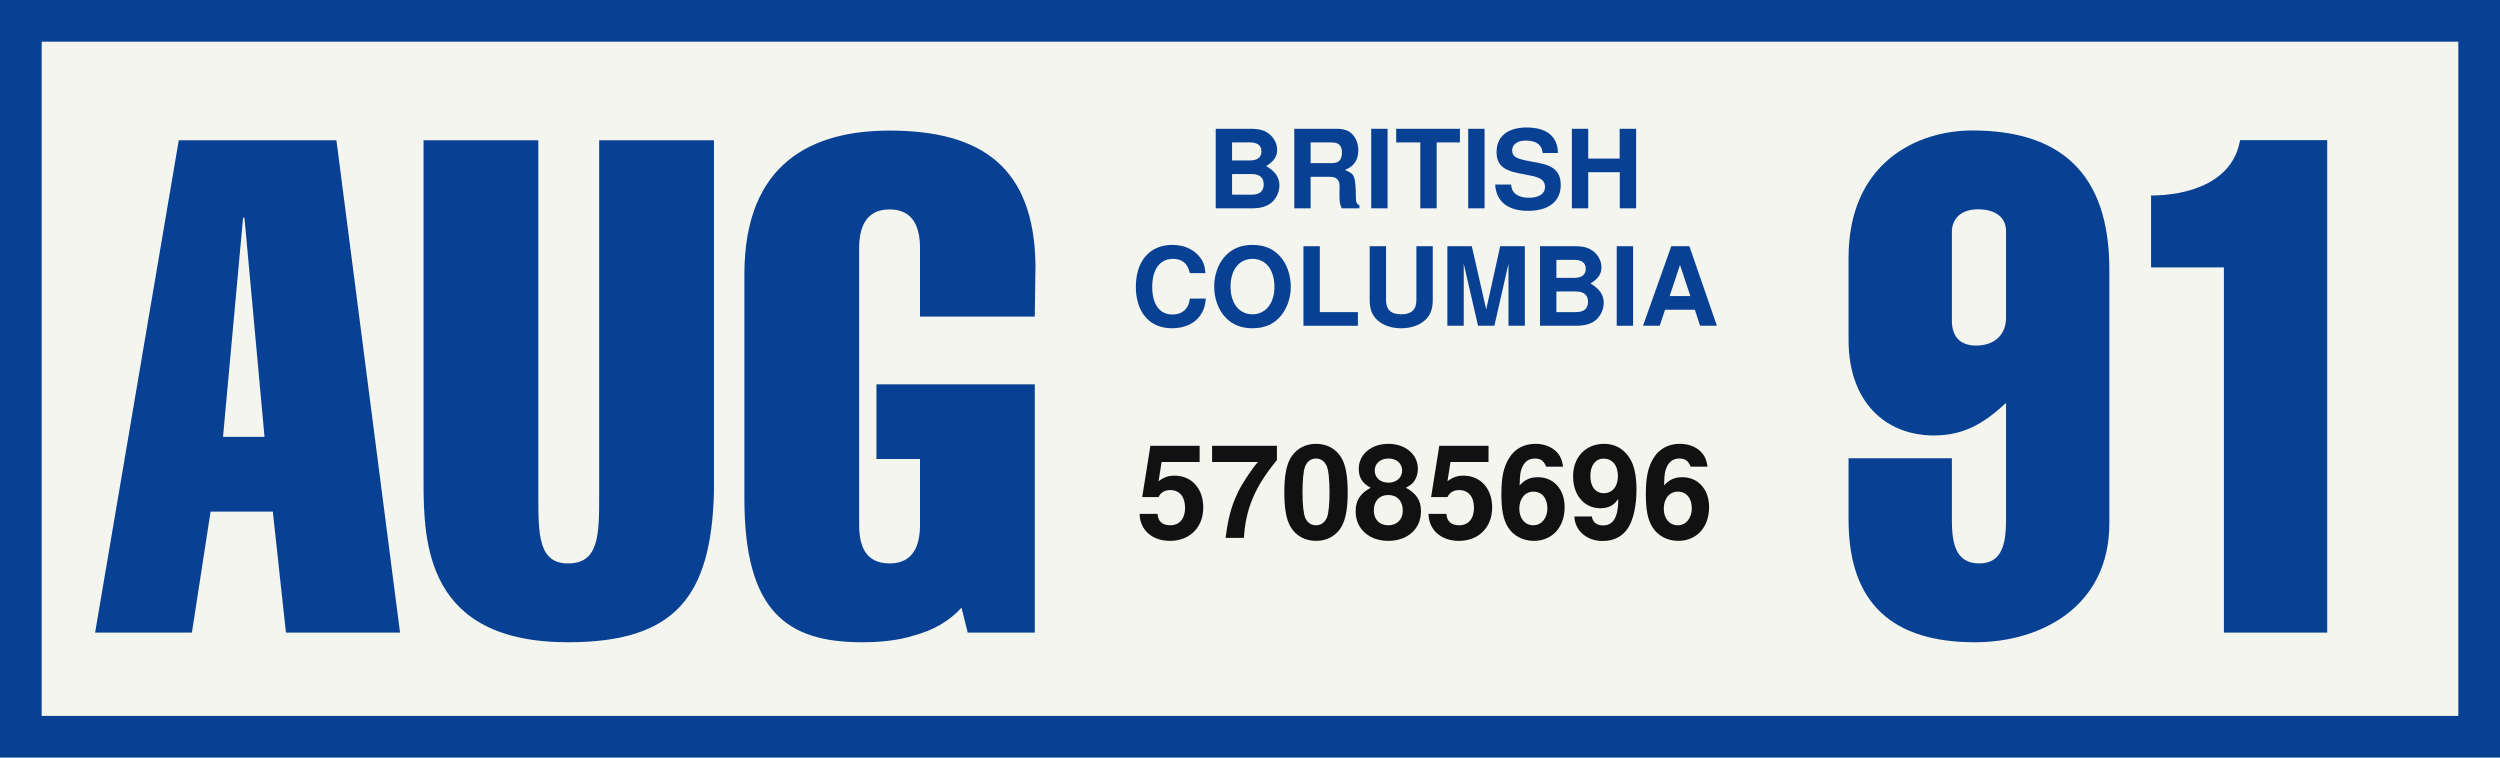
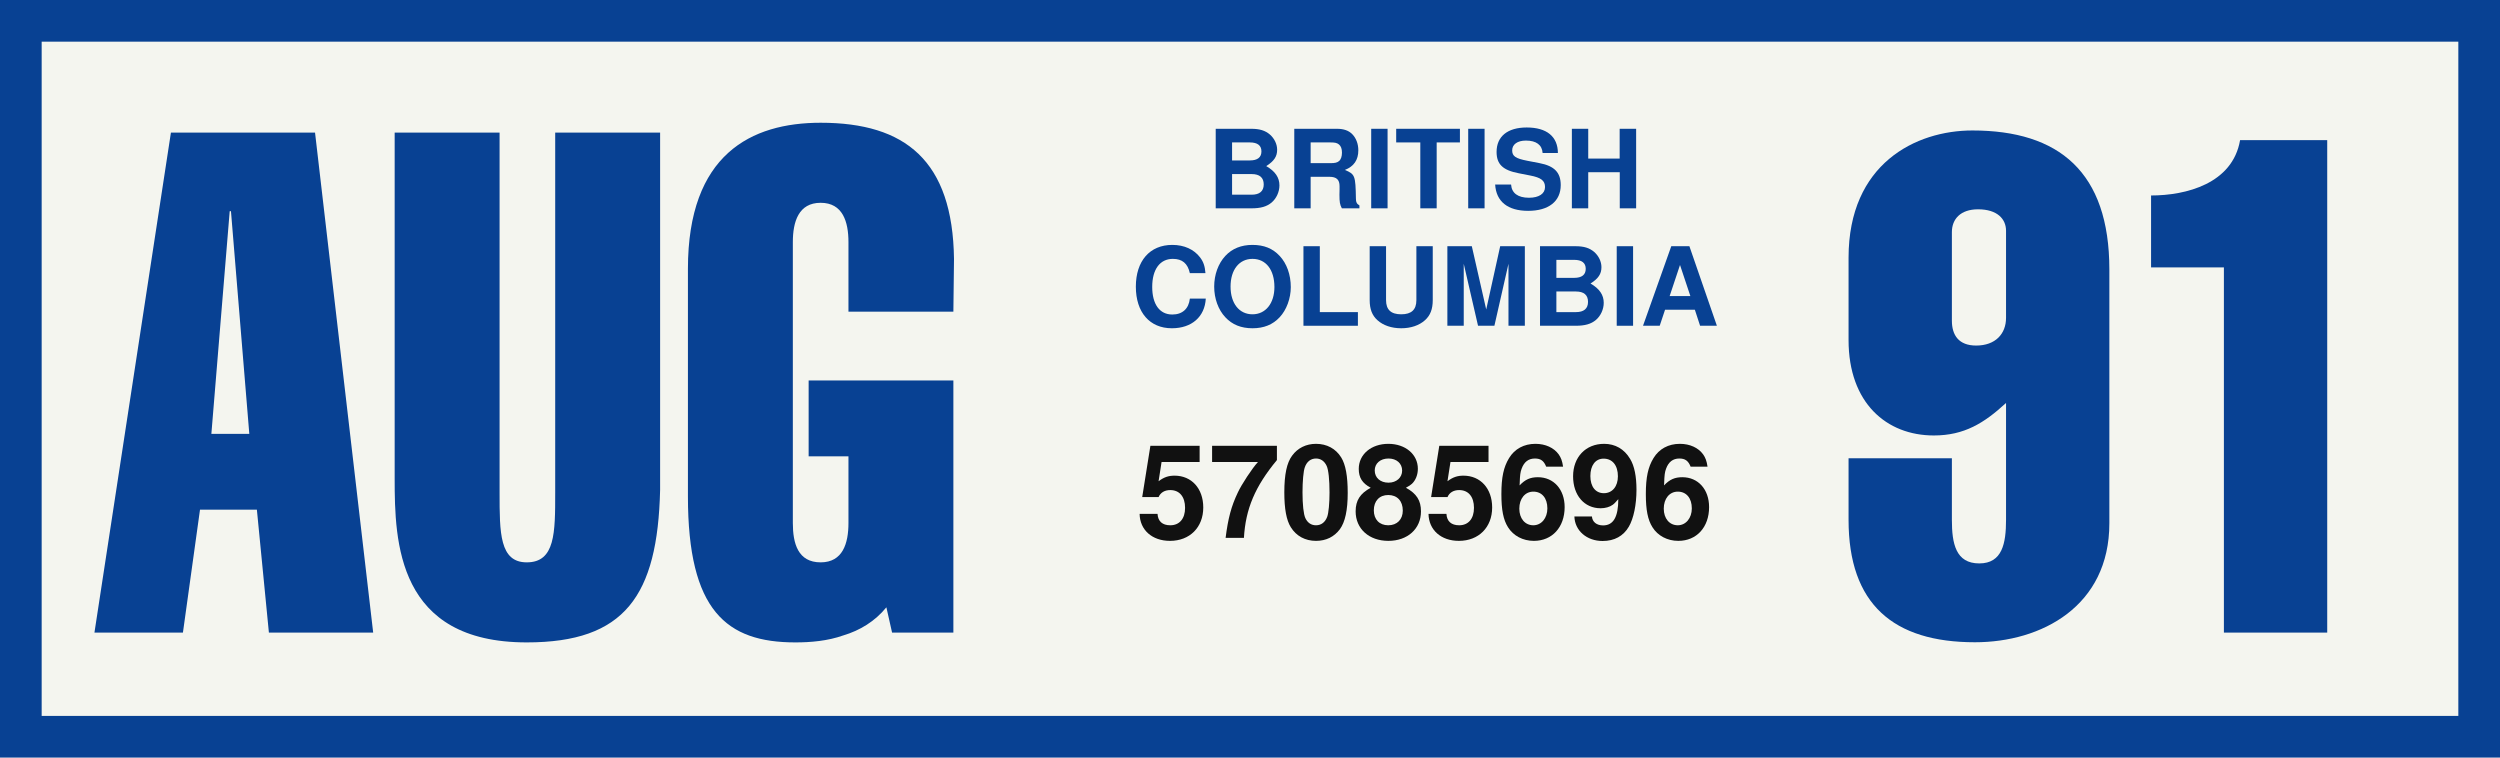
<svg xmlns="http://www.w3.org/2000/svg" viewBox="0 0 330 100" width="330" height="100">
  <g data-role="renewal-decal" data-accuracy="photograph-reviewed reconstruction; font and colour approximate" data-printing-system="bordered" data-typography-review="1991" data-font-evidence="visual candidates; historical font identity unconfirmed" data-placement="rear">
    <rect x="0" y="0" width="330" height="100" rx="0" fill="#f4f5ef" />
    <rect x="2.75" y="2.75" width="324.5" height="94.5" fill="none" stroke="#084193" stroke-width="5.5" />
-     <g data-role="decal-month" data-die="bc-decal-print-heavy-month-wide" data-fit="reduced" role="img" aria-label="AUG">
-       <g transform="translate(11.55 18.515) scale(0.64985)" fill="none" stroke="#084193" stroke-width="0" stroke-linecap="square" stroke-linejoin="round">
+     <g data-role="decal-month" data-die="bc-decal-print-heavy-year-wide" data-fit="natural" role="img" aria-label="AUG">
+       <g transform="translate(11.55 17.5) scale(0.66)" fill="none" stroke="#084193" stroke-width="0" stroke-linecap="square" stroke-linejoin="round">
        <g transform="translate(0 0)" data-character="A" fill="#084193" stroke="none" fill-rule="evenodd">
-           <path d="M27.528 60.253 31.601 15.73H31.882L35.955 60.253ZM18.539 0.0 1.545 100.0H21.208L25.0 75.421H37.64L40.309 100.0H63.483L50.562 0.0Z" />
+           <path d="M24.775 60.253 28.441 15.73H28.694L32.36 60.253ZM16.685 0.0 1.39 100.0H19.087L22.5 75.421H33.876L36.278 100.0H57.135L45.506 0.0Z" />
        </g>
-         <g transform="translate(65.169 0)" data-character="U" fill="#084193" stroke="none" fill-rule="evenodd">
-           <path d="M62.079 0.0H38.764V72.051C38.764 80.056 38.764 85.955 32.444 85.955C26.404 85.955 26.404 80.056 26.404 72.051V0.0H3.09V69.242C3.09 81.882 3.652 101.966 32.444 101.966C54.213 101.966 61.517 92.697 62.079 71.489Z" />
+         <g transform="translate(58.652 0)" data-character="U" fill="#084193" stroke="none" fill-rule="evenodd">
+           <path d="M55.871 0.0H34.888V72.051C34.888 80.056 34.888 85.955 29.199 85.955C23.764 85.955 23.764 80.056 23.764 72.051V0.0H2.781V69.242C2.781 81.882 3.287 101.966 29.199 101.966C48.792 101.966 55.365 92.697 55.871 71.489Z" />
        </g>
-         <g transform="translate(130.338 0)" data-character="G" fill="#084193" stroke="none" fill-rule="evenodd">
-           <path d="M48.455 100.0H62.079V49.579H29.916V64.747H38.764V78.09C38.764 82.163 37.5 85.955 32.584 85.955C27.528 85.955 26.404 82.163 26.404 78.09V21.91C26.404 17.837 27.669 14.045 32.584 14.045C37.5 14.045 38.764 17.837 38.764 21.91V35.815H62.079L62.219 25.281C61.938 5.618 51.404 -1.966 32.584 -1.966C17.135 -1.966 3.09 4.354 3.09 27.247V72.753C3.09 95.646 11.657 101.966 26.966 101.966C30.337 101.966 34.129 101.685 37.64 100.562C41.292 99.579 44.663 97.753 47.191 94.944Z" />
+         <g transform="translate(117.304 0)" data-character="G" fill="#084193" stroke="none" fill-rule="evenodd">
+           <path d="M43.61 100.0H55.871V49.579H26.924V64.747H34.888V78.09C34.888 82.163 33.75 85.955 29.326 85.955C24.775 85.955 23.764 82.163 23.764 78.09V21.91C23.764 17.837 24.902 14.045 29.326 14.045C33.75 14.045 34.888 17.837 34.888 21.91V35.815H55.871L55.997 25.281C55.744 5.618 46.264 -1.966 29.326 -1.966C15.421 -1.966 2.781 4.354 2.781 27.247V72.753C2.781 95.646 10.492 101.966 24.27 101.966C27.303 101.966 30.716 101.685 33.876 100.562C37.163 99.579 40.197 97.753 42.472 94.944Z" />
        </g>
      </g>
    </g>
    <g data-role="decal-year" data-die="bc-decal-print-heavy-year-wide" data-fit="natural" role="img" aria-label="91">
      <g transform="translate(242.202 18.5) scale(0.65)" fill="none" stroke="#084193" stroke-width="0" stroke-linecap="square" stroke-linejoin="round">
        <g transform="translate(0 0)" data-character="9" fill="#084193" stroke="none" fill-rule="evenodd">
          <path d="M2.781 64.607V77.107C2.781 94.242 11.882 101.966 28.441 101.966C41.966 101.966 55.744 94.663 55.744 77.809V26.264C55.744 6.461 45.506 -1.966 27.935 -1.966C16.433 -1.966 2.781 4.775 2.781 23.876V40.59C2.781 53.371 10.492 59.972 20.098 59.972C26.292 59.972 30.337 57.444 34.761 53.371V77.107C34.761 81.882 34.003 85.955 29.326 85.955C24.522 85.955 23.764 81.882 23.764 77.107V64.607ZM28.694 41.713C25.154 41.713 23.764 39.607 23.764 36.657V18.68C23.764 16.011 25.534 14.045 29.073 14.045C32.992 14.045 34.761 16.011 34.761 18.399V36.096C34.761 39.326 32.612 41.713 28.694 41.713Z" />
        </g>
        <g transform="translate(58.652 0)" data-character="1" fill="#084193" stroke="none" fill-rule="evenodd">
          <path d="M5.562 25.843H20.351V100.0H41.334V0.0H23.638C22.121 8.848 12.64 11.236 5.562 11.236Z" />
        </g>
      </g>
    </g>
    <g data-role="decal-legend" data-die="bc-decal-print-normal" data-fit="natural" role="img" aria-label="BRITISH">
      <g transform="translate(159.293 17) scale(0.105)" fill="none" stroke="#084193" stroke-width="0" stroke-linecap="square" stroke-linejoin="round">
        <g transform="translate(0 0)" data-character="B" fill="#084193" stroke="none" fill-rule="evenodd">
          <path d="M11.248 100.0H56.241C67.764 100.0 75.446 97.805 81.481 92.73C87.517 87.654 91.358 79.287 91.358 71.193C91.358 61.317 86.145 53.498 74.76 46.914C84.636 40.604 88.477 34.842 88.477 26.337C88.477 19.342 85.048 12.209 79.424 7.27C73.525 2.195 66.529 0.0 55.83 0.0H11.248ZM31.824 17.147H54.184C63.786 17.147 68.724 20.988 68.724 28.395C68.724 35.94 63.786 39.781 54.184 39.781H31.824ZM31.824 56.927H56.379C66.392 56.927 71.605 61.317 71.605 69.959C71.605 78.464 66.392 82.853 56.379 82.853H31.824Z" />
        </g>
        <g transform="translate(99.04 0)" data-character="R" fill="#084193" stroke="none" fill-rule="evenodd">
          <path d="M31.55 60.357H55.144C64.06 60.357 67.901 63.923 67.901 72.154V76.269C67.764 78.875 67.764 81.344 67.764 82.853C67.764 92.318 68.313 95.199 70.782 100.0H92.867V96.296C89.712 94.513 88.477 92.455 88.477 88.066C87.929 58.573 87.38 57.202 74.623 51.715C85.871 47.325 91.495 39.232 91.495 27.023C91.495 19.067 88.752 11.797 83.951 6.859C79.424 2.195 73.114 0.0 64.609 0.0H10.974V100.0H31.55ZM31.55 43.21V17.147H56.379C62.277 17.147 64.609 17.695 67.215 19.753C69.684 21.811 70.919 25.24 70.919 29.904C70.919 34.705 69.684 38.546 67.215 40.604C64.883 42.524 62.277 43.21 56.379 43.21Z" />
        </g>
        <g transform="translate(198.08 0)" data-character="I" fill="#084193" stroke="none" fill-rule="evenodd">
          <path d="M29.218 0.0H8.642V100.0H29.218Z" />
        </g>
        <g transform="translate(236.214 0)" data-character="T" fill="#084193" stroke="none" fill-rule="evenodd">
          <path d="M52.812 17.147H82.03V0.0H1.92V17.147H32.236V100.0H52.812Z" />
        </g>
        <g transform="translate(320.027 0)" data-character="I" fill="#084193" stroke="none" fill-rule="evenodd">
          <path d="M29.218 0.0H8.642V100.0H29.218Z" />
        </g>
        <g transform="translate(358.161 0)" data-character="S" fill="#084193" stroke="none" fill-rule="evenodd">
          <path d="M83.265 30.453C83.128 9.739 69.273 -1.646 44.033 -1.646C20.027 -1.646 6.173 9.602 6.173 29.081C6.173 44.582 13.992 52.126 34.294 55.967L48.285 58.711C62.003 61.317 67.078 65.158 67.078 73.251C67.078 81.619 59.396 86.694 46.914 86.694C32.922 86.694 25.103 80.796 24.417 70.096H4.39C5.624 91.495 20.302 103.155 45.816 103.155C71.605 103.155 86.831 91.221 86.831 70.782C86.831 55.007 78.875 46.776 60.357 43.21L44.719 40.192C30.041 37.311 25.789 34.431 25.789 27.16C25.789 19.616 32.373 14.815 43.073 14.815C56.104 14.815 63.374 20.302 64.06 30.453Z" />
        </g>
        <g transform="translate(449.656 0)" data-character="H" fill="#084193" stroke="none" fill-rule="evenodd">
          <path d="M69.547 54.595V100.0H90.123V0.0H69.41V37.449H29.904V0.0H9.328V100.0H29.904V54.595Z" />
        </g>
      </g>
    </g>
    <g data-role="decal-legend" data-die="bc-decal-print-normal" data-fit="natural" role="img" aria-label="COLUMBIA">
      <g transform="translate(149.298 32.5) scale(0.105)" fill="none" stroke="#084193" stroke-width="0" stroke-linecap="square" stroke-linejoin="round">
        <g transform="translate(0 0)" data-character="C" fill="#084193" stroke="none" fill-rule="evenodd">
          <path d="M93.553 33.882C92.867 25.24 91.084 19.753 86.831 14.129C79.15 3.978 66.804 -1.646 51.852 -1.646C23.594 -1.646 6.036 18.519 6.036 50.892C6.036 83.128 23.457 103.155 51.303 103.155C76.269 103.155 92.73 88.752 93.964 65.844H73.937C72.565 78.601 64.609 85.871 51.852 85.871C35.94 85.871 26.612 72.977 26.612 51.166C26.612 29.081 36.351 15.912 52.538 15.912C64.472 15.912 71.193 21.674 73.937 33.882Z" />
        </g>
        <g transform="translate(99.04 0)" data-character="O" fill="#084193" stroke="none" fill-rule="evenodd">
          <path d="M53.498 -1.646C39.506 -1.646 27.984 3.018 19.479 12.209C10.562 21.811 5.487 35.802 5.487 50.754C5.487 65.706 10.562 79.835 19.479 89.3C28.121 98.628 39.369 103.155 53.635 103.155C67.901 103.155 79.15 98.628 87.791 89.3C96.433 80.11 101.783 65.569 101.783 51.44C101.783 35.802 96.708 21.674 87.791 12.209C79.012 2.743 68.038 -1.646 53.498 -1.646ZM53.635 15.912C70.508 15.912 81.207 29.63 81.207 51.303C81.207 71.879 70.096 85.597 53.635 85.597C36.9 85.597 26.063 71.879 26.063 50.754C26.063 29.63 36.9 15.912 53.635 15.912Z" />
        </g>
        <g transform="translate(205.762 0)" data-character="L" fill="#084193" stroke="none" fill-rule="evenodd">
          <path d="M31.55 0.0H10.974V100.0H79.424V82.853H31.55Z" />
        </g>
        <g transform="translate(289.575 0)" data-character="U" fill="#084193" stroke="none" fill-rule="evenodd">
          <path d="M69.136 0.0V67.764C69.136 79.835 62.963 85.597 50.069 85.597C37.174 85.597 31.001 79.835 31.001 67.764V0.0H10.425V67.764C10.425 79.012 13.443 86.968 20.165 93.004C27.435 99.588 37.997 103.155 50.069 103.155C62.14 103.155 72.702 99.588 79.973 93.004C86.694 86.968 89.712 79.012 89.712 67.764V0.0Z" />
        </g>
        <g transform="translate(388.615 0)" data-character="M" fill="#084193" stroke="none" fill-rule="evenodd">
          <path d="M29.63 22.085 47.599 100.0H68.176L85.871 22.085V100.0H106.447V0.0H75.446L57.888 79.561L39.781 0.0H9.053V100.0H29.63Z" />
        </g>
        <g transform="translate(502.881 0)" data-character="B" fill="#084193" stroke="none" fill-rule="evenodd">
          <path d="M11.248 100.0H56.241C67.764 100.0 75.446 97.805 81.481 92.73C87.517 87.654 91.358 79.287 91.358 71.193C91.358 61.317 86.145 53.498 74.76 46.914C84.636 40.604 88.477 34.842 88.477 26.337C88.477 19.342 85.048 12.209 79.424 7.27C73.525 2.195 66.529 0.0 55.83 0.0H11.248ZM31.824 17.147H54.184C63.786 17.147 68.724 20.988 68.724 28.395C68.724 35.94 63.786 39.781 54.184 39.781H31.824ZM31.824 56.927H56.379C66.392 56.927 71.605 61.317 71.605 69.959C71.605 78.464 66.392 82.853 56.379 82.853H31.824Z" />
        </g>
        <g transform="translate(601.921 0)" data-character="I" fill="#084193" stroke="none" fill-rule="evenodd">
          <path d="M29.218 0.0H8.642V100.0H29.218Z" />
        </g>
        <g transform="translate(640.055 0)" data-character="A" fill="#084193" stroke="none" fill-rule="evenodd">
          <path d="M68.724 79.835 75.309 100.0H96.433L61.866 0.0H39.095L3.567 100.0H24.554L31.276 79.835ZM63.1 62.689H37.037L50.069 23.594Z" />
        </g>
      </g>
    </g>
    <g data-role="decal-serial" data-die="bc-decal-print-normal" data-fit="natural" role="img" aria-label="57085696">
      <g transform="translate(149.966 58.5) scale(0.125)" fill="none" stroke="#111111" stroke-width="0" stroke-linecap="square" stroke-linejoin="round">
        <g transform="translate(0 0)" data-character="5" fill="#111111" stroke="none" fill-rule="evenodd">
          <path d="M67.078 2.743H15.089L6.447 56.927H23.731C25.789 52.126 30.178 49.52 36.077 49.52C45.816 49.52 51.715 56.516 51.715 68.313C51.715 79.698 45.816 86.694 36.077 86.694C27.709 86.694 23.045 82.442 22.634 74.623H3.704C3.978 91.632 16.872 103.155 35.802 103.155C56.653 103.155 70.919 88.889 70.919 67.901C70.919 47.874 58.573 34.294 40.604 34.294C34.156 34.294 29.355 35.94 23.731 40.192L26.886 19.89H67.078Z" />
        </g>
        <g transform="translate(76.269 0)" data-character="7" fill="#111111" stroke="none" fill-rule="evenodd">
          <path d="M72.428 2.743H3.978V19.89H52.401C46.502 26.2 34.842 43.896 31.001 52.401C24.28 66.529 20.85 79.287 18.244 100.0H37.586C39.369 69.273 49.383 45.679 72.428 17.833Z" />
        </g>
        <g transform="translate(152.538 0)" data-character="0" fill="#111111" stroke="none" fill-rule="evenodd">
          <path d="M37.449 0.686C27.023 0.686 18.107 5.075 12.209 13.169C6.584 20.713 3.978 33.059 3.978 51.989C3.978 69.273 6.173 81.344 10.837 88.752C16.598 98.08 26.063 103.155 37.449 103.155C48.011 103.155 56.653 98.903 62.689 90.809C68.176 83.265 70.919 70.782 70.919 52.538C70.919 34.705 68.724 22.634 64.06 15.089C58.299 5.761 48.834 0.686 37.449 0.686ZM37.449 16.187C42.387 16.187 46.365 18.93 48.697 24.005C50.617 28.121 51.715 38.683 51.715 52.126C51.715 63.1 50.754 73.8 49.246 77.778C47.051 83.539 42.936 86.694 37.449 86.694C32.373 86.694 28.532 84.088 26.2 79.15C24.28 75.034 23.182 64.883 23.182 51.852C23.182 40.329 24.143 29.355 25.652 25.377C27.709 19.479 31.962 16.187 37.449 16.187Z" />
        </g>
        <g transform="translate(228.807 0)" data-character="8" fill="#111111" stroke="none" fill-rule="evenodd">
          <path d="M56.104 47.051C59.396 45.267 60.905 44.307 62.414 42.936C66.392 39.232 68.724 33.333 68.724 27.023C68.724 11.797 55.556 0.686 37.586 0.686C19.479 0.686 6.31 11.797 6.31 27.16C6.31 36.488 10.151 42.387 18.93 47.051C7.682 53.224 3.018 60.494 3.018 72.016C3.018 90.398 17.147 103.155 37.586 103.155C57.888 103.155 72.016 90.398 72.016 72.016C72.016 60.494 67.353 53.224 56.104 47.051ZM37.723 16.187C46.228 16.187 52.126 21.399 52.126 28.944C52.126 36.351 46.091 41.701 37.723 41.701C29.081 41.701 23.182 36.488 23.182 28.807C23.182 21.399 29.081 16.187 37.723 16.187ZM37.449 54.733C46.914 54.733 52.812 61.043 52.812 71.193C52.812 80.521 46.776 86.694 37.449 86.694C28.121 86.694 22.222 80.521 22.222 70.919C22.222 61.043 28.121 54.733 37.449 54.733Z" />
        </g>
        <g transform="translate(305.076 0)" data-character="5" fill="#111111" stroke="none" fill-rule="evenodd">
          <path d="M67.078 2.743H15.089L6.447 56.927H23.731C25.789 52.126 30.178 49.52 36.077 49.52C45.816 49.52 51.715 56.516 51.715 68.313C51.715 79.698 45.816 86.694 36.077 86.694C27.709 86.694 23.045 82.442 22.634 74.623H3.704C3.978 91.632 16.872 103.155 35.802 103.155C56.653 103.155 70.919 88.889 70.919 67.901C70.919 47.874 58.573 34.294 40.604 34.294C34.156 34.294 29.355 35.94 23.731 40.192L26.886 19.89H67.078Z" />
        </g>
        <g transform="translate(381.345 0)" data-character="6" fill="#111111" stroke="none" fill-rule="evenodd">
          <path d="M69.547 24.829C68.587 18.519 67.353 15.364 64.883 11.797C59.808 4.801 50.892 0.686 40.329 0.686C28.258 0.686 18.381 6.036 12.483 15.775C6.722 25.24 4.39 36.077 4.39 53.772C4.39 70.508 6.447 80.933 11.385 88.752C17.01 97.805 27.16 103.155 38.683 103.155C58.025 103.155 71.193 88.752 71.193 67.49C71.193 48.834 59.671 35.94 42.936 35.94C34.979 35.94 29.63 38.272 23.594 44.582L23.731 42.524C24.005 33.471 24.417 30.59 25.789 26.886C28.395 19.753 33.059 16.187 39.781 16.187C45.953 16.187 49.246 18.656 51.715 24.829ZM38.134 51.166C47.188 51.166 52.949 58.025 52.949 68.861C52.949 79.15 46.639 86.694 38.134 86.694C29.355 86.694 23.32 79.561 23.32 69.136C23.32 58.573 29.355 51.166 38.134 51.166Z" />
        </g>
        <g transform="translate(457.614 0)" data-character="9" fill="#111111" stroke="none" fill-rule="evenodd">
          <path d="M5.213 77.366C5.624 92.318 18.244 103.292 34.979 103.292C47.462 103.292 56.927 98.08 62.689 88.203C67.764 79.561 70.782 64.883 70.782 49.246C70.782 34.979 68.587 24.005 64.06 16.598C57.888 6.173 48.285 0.686 36.626 0.686C17.147 0.686 3.841 14.678 3.841 34.979C3.841 55.007 15.638 68.724 32.922 68.724C37.86 68.724 42.524 67.353 45.542 65.158C47.325 63.923 48.422 62.689 51.578 59.122C51.578 77.915 46.365 86.831 35.528 86.831C28.669 86.831 24.143 83.128 23.731 77.366ZM36.077 16.324C45.405 16.324 51.166 23.457 51.166 34.979C51.166 45.679 45.267 52.812 36.351 52.812C27.572 52.812 22.085 45.953 22.085 34.705C22.085 23.457 27.435 16.324 36.077 16.324Z" />
        </g>
        <g transform="translate(533.883 0)" data-character="6" fill="#111111" stroke="none" fill-rule="evenodd">
          <path d="M69.547 24.829C68.587 18.519 67.353 15.364 64.883 11.797C59.808 4.801 50.892 0.686 40.329 0.686C28.258 0.686 18.381 6.036 12.483 15.775C6.722 25.24 4.39 36.077 4.39 53.772C4.39 70.508 6.447 80.933 11.385 88.752C17.01 97.805 27.16 103.155 38.683 103.155C58.025 103.155 71.193 88.752 71.193 67.49C71.193 48.834 59.671 35.94 42.936 35.94C34.979 35.94 29.63 38.272 23.594 44.582L23.731 42.524C24.005 33.471 24.417 30.59 25.789 26.886C28.395 19.753 33.059 16.187 39.781 16.187C45.953 16.187 49.246 18.656 51.715 24.829ZM38.134 51.166C47.188 51.166 52.949 58.025 52.949 68.861C52.949 79.15 46.639 86.694 38.134 86.694C29.355 86.694 23.32 79.561 23.32 69.136C23.32 58.573 29.355 51.166 38.134 51.166Z" />
        </g>
      </g>
    </g>
  </g>
</svg>
